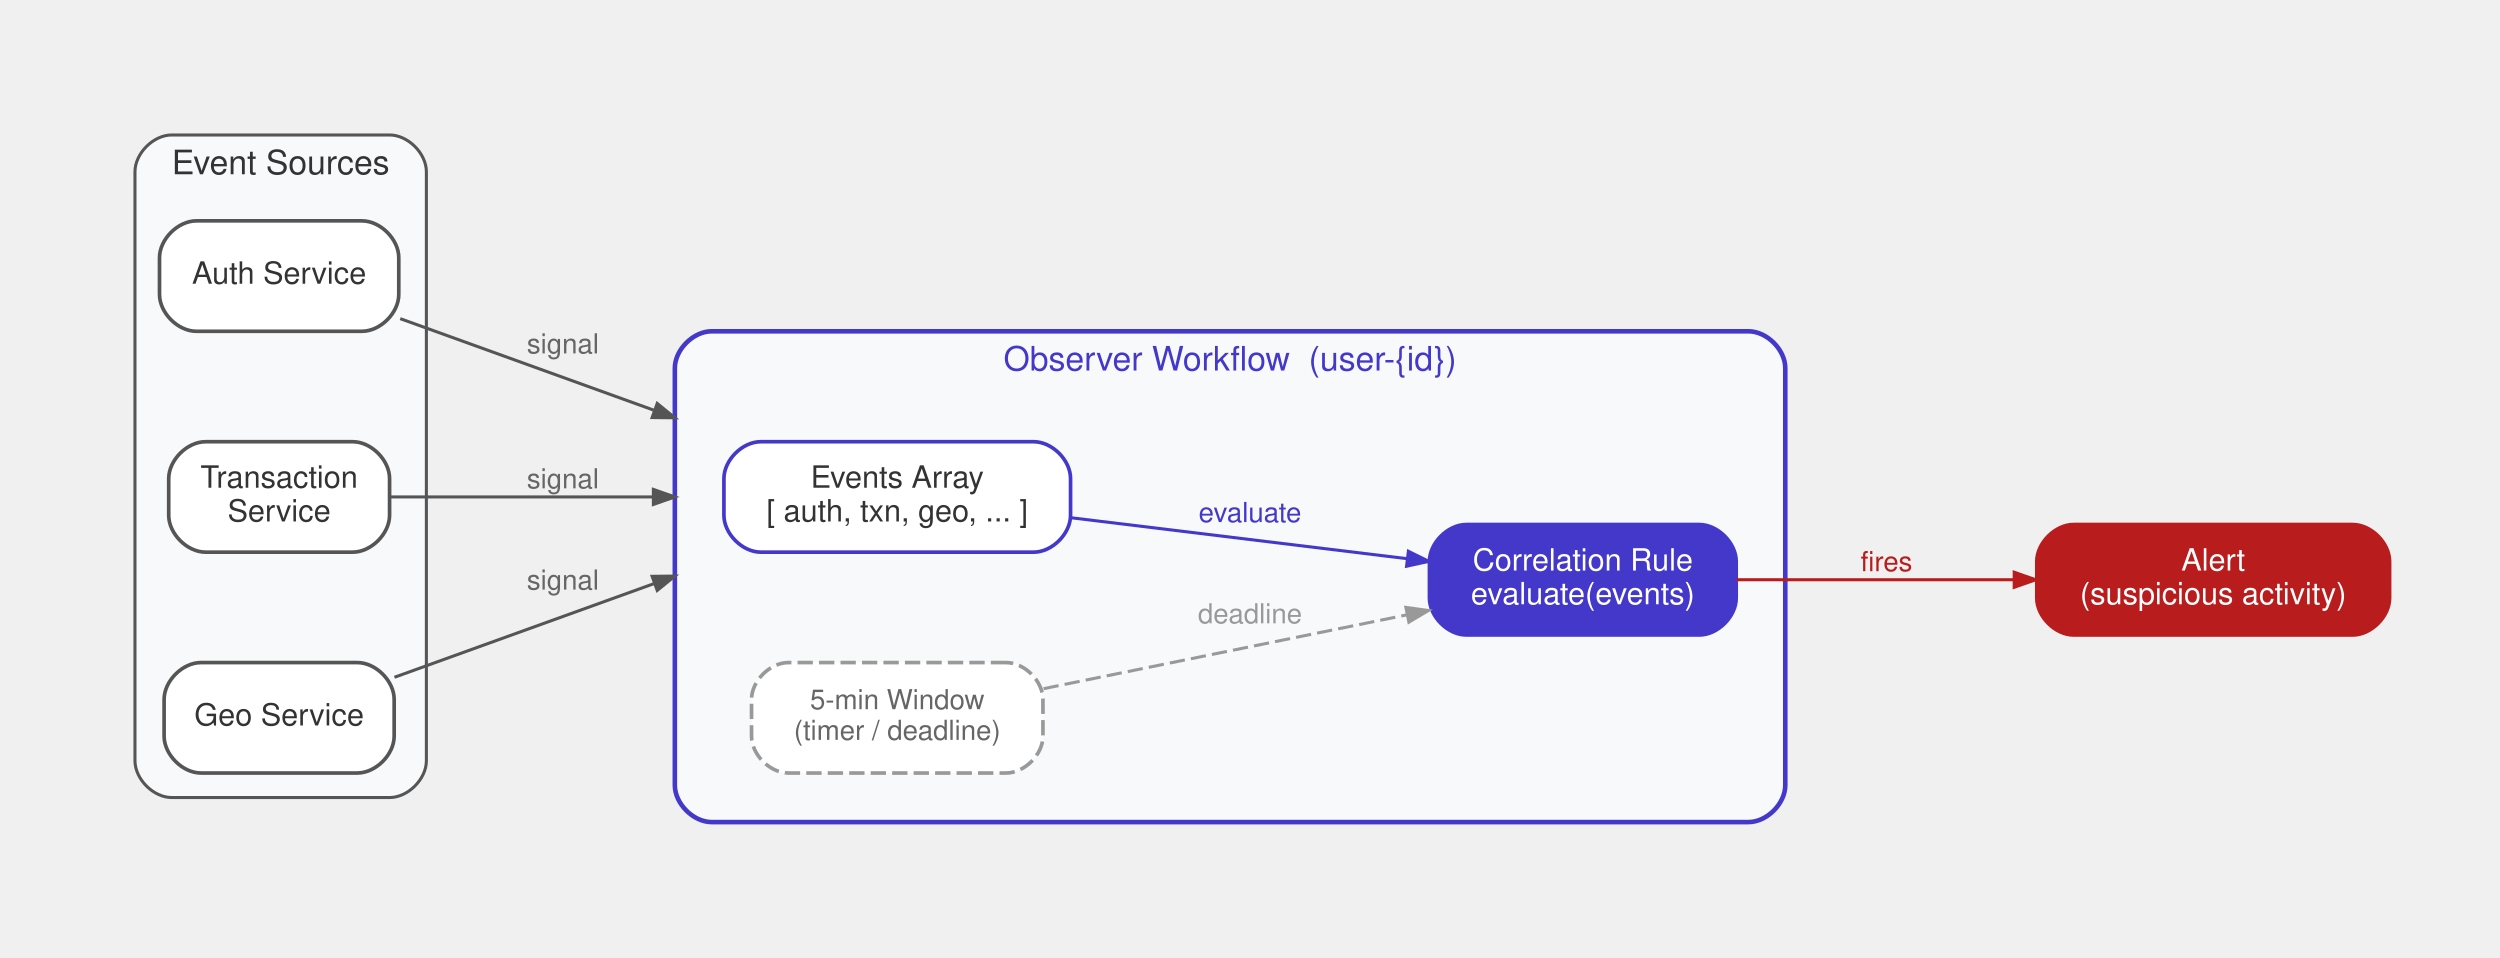
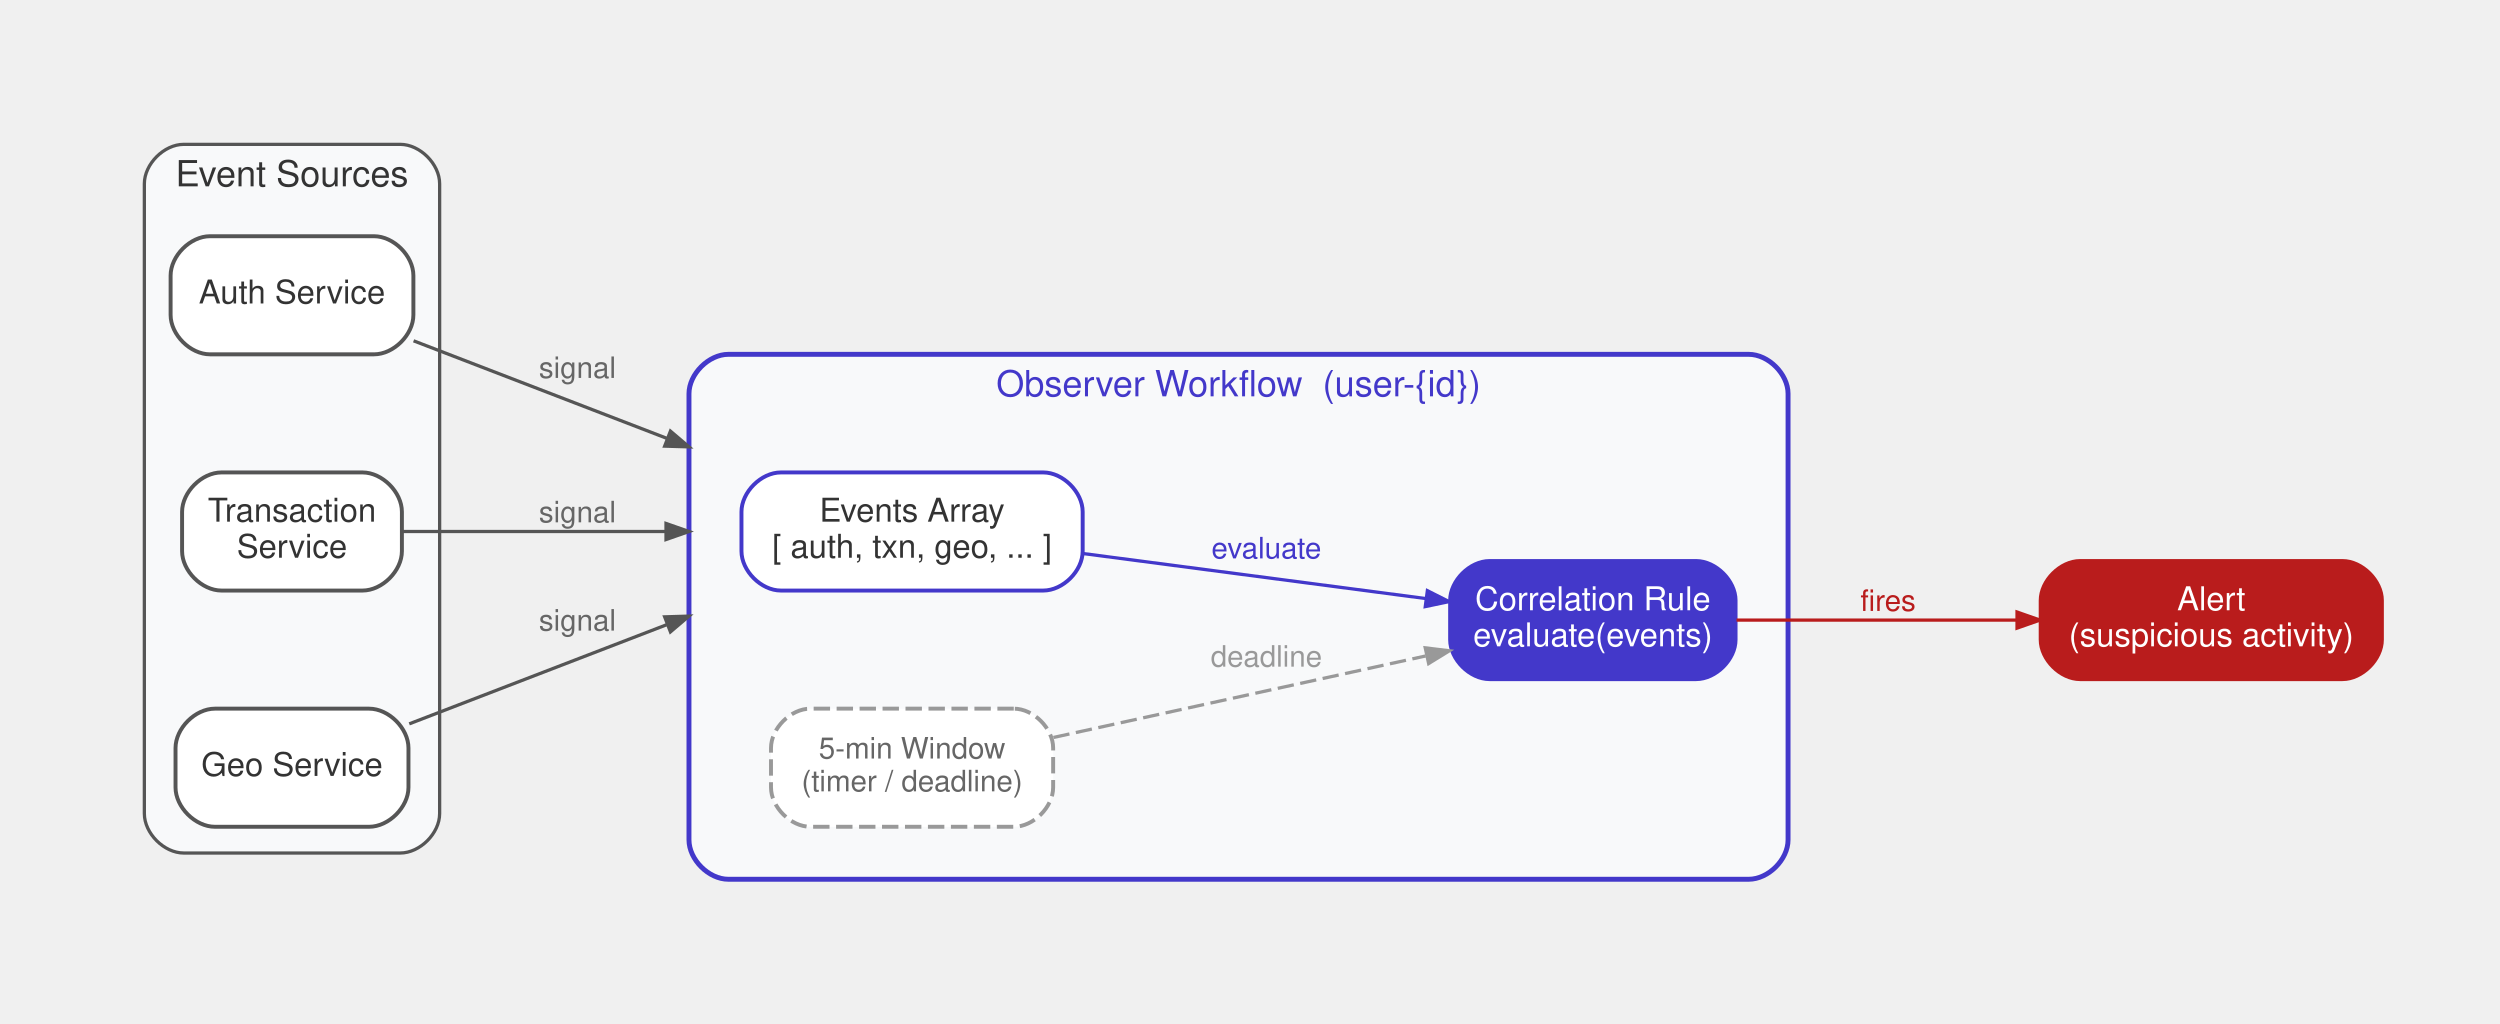
- <svg xmlns="http://www.w3.org/2000/svg" width="815pt" height="312pt" viewBox="0.00 0.00 815.00 312.00">
+ <svg xmlns="http://www.w3.org/2000/svg" width="762pt" height="312pt" viewBox="0.00 0.00 762.00 312.00">
  <g id="graph0" class="graph" transform="scale(1 1) rotate(0) translate(36 276)">
    <g id="clust1" class="cluster">
-       <path fill="#f8f9fa" stroke="#555555" d="M20,-16C20,-16 91,-16 91,-16 97,-16 103,-22 103,-28 103,-28 103,-220 103,-220 103,-226 97,-232 91,-232 91,-232 20,-232 20,-232 14,-232 8,-226 8,-220 8,-220 8,-28 8,-28 8,-22 14,-16 20,-16" />
-       <text text-anchor="middle" x="55.5" y="-219.2" font-family="Helvetica,sans-Serif" font-size="11.00" fill="#333333">Event Sources</text>
+       <path fill="#f8f9fa" stroke="#555555" d="M20,-16C20,-16 86,-16 86,-16 92,-16 98,-22 98,-28 98,-28 98,-220 98,-220 98,-226 92,-232 86,-232 86,-232 20,-232 20,-232 14,-232 8,-226 8,-220 8,-220 8,-28 8,-28 8,-22 14,-16 20,-16" />
+       <text text-anchor="middle" x="53" y="-219.2" font-family="Helvetica,sans-Serif" font-size="11.00" fill="#333333">Event Sources</text>
    </g>
    <g id="clust2" class="cluster">
-       <path fill="#f8f9fa" stroke="#4338ca" stroke-width="1.5" d="M196,-8C196,-8 534,-8 534,-8 540,-8 546,-14 546,-20 546,-20 546,-156 546,-156 546,-162 540,-168 534,-168 534,-168 196,-168 196,-168 190,-168 184,-162 184,-156 184,-156 184,-20 184,-20 184,-14 190,-8 196,-8" />
-       <text text-anchor="middle" x="365" y="-155.2" font-family="Helvetica,sans-Serif" font-size="11.00" fill="#4338ca">Observer Workflow  (user-{id})</text>
+       <path fill="#f8f9fa" stroke="#4338ca" stroke-width="1.5" d="M186,-8C186,-8 497,-8 497,-8 503,-8 509,-14 509,-20 509,-20 509,-156 509,-156 509,-162 503,-168 497,-168 497,-168 186,-168 186,-168 180,-168 174,-162 174,-156 174,-156 174,-20 174,-20 174,-14 180,-8 186,-8" />
+       <text text-anchor="middle" x="341.5" y="-155.2" font-family="Helvetica,sans-Serif" font-size="11.00" fill="#4338ca">Observer Workflow  (user-{id})</text>
    </g>
    <g id="node1" class="node">
-       <path fill="#ffffff" stroke="#555555" stroke-width="1.2" d="M82,-204C82,-204 28,-204 28,-204 22,-204 16,-198 16,-192 16,-192 16,-180 16,-180 16,-174 22,-168 28,-168 28,-168 82,-168 82,-168 88,-168 94,-174 94,-180 94,-180 94,-192 94,-192 94,-198 88,-204 82,-204" />
-       <text text-anchor="middle" x="55" y="-183.5" font-family="Helvetica,sans-Serif" font-size="10.00" fill="#333333">Auth Service</text>
+       <path fill="#ffffff" stroke="#555555" stroke-width="1.2" d="M78,-204C78,-204 28,-204 28,-204 22,-204 16,-198 16,-192 16,-192 16,-180 16,-180 16,-174 22,-168 28,-168 28,-168 78,-168 78,-168 84,-168 90,-174 90,-180 90,-180 90,-192 90,-192 90,-198 84,-204 78,-204" />
+       <text text-anchor="middle" x="53" y="-183.5" font-family="Helvetica,sans-Serif" font-size="10.00" fill="#333333">Auth Service</text>
    </g>
    <g id="node4" class="node">
-       <path fill="#ffffff" stroke="#4338ca" stroke-width="1.2" d="M301,-132C301,-132 212,-132 212,-132 206,-132 200,-126 200,-120 200,-120 200,-108 200,-108 200,-102 206,-96 212,-96 212,-96 301,-96 301,-96 307,-96 313,-102 313,-108 313,-108 313,-120 313,-120 313,-126 307,-132 301,-132" />
-       <text text-anchor="middle" x="256.5" y="-117" font-family="Helvetica,sans-Serif" font-size="10.00" fill="#333333">Events Array</text>
-       <text text-anchor="middle" x="256.5" y="-106" font-family="Helvetica,sans-Serif" font-size="10.00" fill="#333333">[ auth, txn, geo, ... ]</text>
+       <path fill="#ffffff" stroke="#4338ca" stroke-width="1.2" d="M282,-132C282,-132 202,-132 202,-132 196,-132 190,-126 190,-120 190,-120 190,-108 190,-108 190,-102 196,-96 202,-96 202,-96 282,-96 282,-96 288,-96 294,-102 294,-108 294,-108 294,-120 294,-120 294,-126 288,-132 282,-132" />
+       <text text-anchor="middle" x="242" y="-117" font-family="Helvetica,sans-Serif" font-size="10.00" fill="#333333">Events Array</text>
+       <text text-anchor="middle" x="242" y="-106" font-family="Helvetica,sans-Serif" font-size="10.00" fill="#333333">[ auth, txn, geo, ... ]</text>
    </g>
    <g id="edge1" class="edge">
-       <path fill="none" stroke="#555555" d="M94.47,-172.12C117.94,-163.65 148.8,-152.51 177.22,-142.25" />
-       <polygon fill="#555555" stroke="#555555" points="178.25,-144.48 184,-139.8 176.59,-139.88 178.25,-144.48" />
-       <text text-anchor="middle" x="147.5" y="-160.8" font-family="Helvetica,sans-Serif" font-size="9.00" fill="#666666">  signal  </text>
+       <path fill="none" stroke="#555555" d="M90.06,-172.12C111.97,-163.68 140.75,-152.6 167.31,-142.37" />
+       <polygon fill="#555555" stroke="#555555" points="168.35,-144.6 174,-139.8 166.59,-140.02 168.35,-144.6" />
+       <text text-anchor="middle" x="140" y="-160.8" font-family="Helvetica,sans-Serif" font-size="9.00" fill="#666666">  signal  </text>
    </g>
    <g id="node2" class="node">
-       <path fill="#ffffff" stroke="#555555" stroke-width="1.2" d="M79,-132C79,-132 31,-132 31,-132 25,-132 19,-126 19,-120 19,-120 19,-108 19,-108 19,-102 25,-96 31,-96 31,-96 79,-96 79,-96 85,-96 91,-102 91,-108 91,-108 91,-120 91,-120 91,-126 85,-132 79,-132" />
-       <text text-anchor="middle" x="55" y="-117" font-family="Helvetica,sans-Serif" font-size="10.00" fill="#333333">Transaction</text>
-       <text text-anchor="middle" x="55" y="-106" font-family="Helvetica,sans-Serif" font-size="10.00" fill="#333333">Service</text>
+       <path fill="#ffffff" stroke="#555555" stroke-width="1.2" d="M74.5,-132C74.5,-132 31.5,-132 31.5,-132 25.5,-132 19.5,-126 19.5,-120 19.5,-120 19.5,-108 19.5,-108 19.5,-102 25.5,-96 31.5,-96 31.5,-96 74.5,-96 74.5,-96 80.5,-96 86.5,-102 86.5,-108 86.5,-108 86.5,-120 86.5,-120 86.5,-126 80.5,-132 74.5,-132" />
+       <text text-anchor="middle" x="53" y="-117" font-family="Helvetica,sans-Serif" font-size="10.00" fill="#333333">Transaction</text>
+       <text text-anchor="middle" x="53" y="-106" font-family="Helvetica,sans-Serif" font-size="10.00" fill="#333333">Service</text>
    </g>
    <g id="edge2" class="edge">
-       <path fill="none" stroke="#555555" d="M91.21,-114C114.95,-114 147.25,-114 176.92,-114" />
-       <polygon fill="#555555" stroke="#555555" points="177,-116.45 184,-114 177,-111.55 177,-116.45" />
-       <text text-anchor="middle" x="147.5" y="-116.8" font-family="Helvetica,sans-Serif" font-size="9.00" fill="#666666">  signal  </text>
+       <path fill="none" stroke="#555555" d="M86.57,-114C108.77,-114 139.08,-114 166.97,-114" />
+       <polygon fill="#555555" stroke="#555555" points="167,-116.45 174,-114 167,-111.55 167,-116.45" />
+       <text text-anchor="middle" x="140" y="-116.8" font-family="Helvetica,sans-Serif" font-size="9.00" fill="#666666">  signal  </text>
    </g>
    <g id="node3" class="node">
-       <path fill="#ffffff" stroke="#555555" stroke-width="1.2" d="M80.5,-60C80.5,-60 29.5,-60 29.5,-60 23.5,-60 17.5,-54 17.5,-48 17.5,-48 17.5,-36 17.5,-36 17.5,-30 23.5,-24 29.5,-24 29.5,-24 80.5,-24 80.5,-24 86.5,-24 92.5,-30 92.5,-36 92.5,-36 92.5,-48 92.5,-48 92.5,-54 86.5,-60 80.5,-60" />
-       <text text-anchor="middle" x="55" y="-39.5" font-family="Helvetica,sans-Serif" font-size="10.00" fill="#333333">Geo Service</text>
+       <path fill="#ffffff" stroke="#555555" stroke-width="1.2" d="M76.5,-60C76.5,-60 29.5,-60 29.5,-60 23.5,-60 17.5,-54 17.5,-48 17.5,-48 17.5,-36 17.5,-36 17.5,-30 23.5,-24 29.5,-24 29.5,-24 76.5,-24 76.5,-24 82.5,-24 88.5,-30 88.5,-36 88.5,-36 88.5,-48 88.5,-48 88.5,-54 82.5,-60 76.5,-60" />
+       <text text-anchor="middle" x="53" y="-39.5" font-family="Helvetica,sans-Serif" font-size="10.00" fill="#333333">Geo Service</text>
    </g>
    <g id="edge3" class="edge">
-       <path fill="none" stroke="#555555" d="M92.59,-55.21C116.33,-63.77 148.18,-75.27 177.42,-85.82" />
-       <polygon fill="#555555" stroke="#555555" points="176.59,-88.12 184,-88.2 178.25,-83.52 176.59,-88.12" />
-       <text text-anchor="middle" x="147.5" y="-83.8" font-family="Helvetica,sans-Serif" font-size="9.00" fill="#666666">  signal  </text>
+       <path fill="none" stroke="#555555" d="M88.74,-55.37C110.77,-63.86 140.13,-75.16 167.18,-85.58" />
+       <polygon fill="#555555" stroke="#555555" points="166.59,-87.98 174,-88.21 168.35,-83.4 166.59,-87.98" />
+       <text text-anchor="middle" x="140" y="-83.8" font-family="Helvetica,sans-Serif" font-size="9.00" fill="#666666">  signal  </text>
    </g>
    <g id="node6" class="node">
-       <path fill="#4338ca" stroke="#4338ca" stroke-width="1.2" d="M518,-105C518,-105 442,-105 442,-105 436,-105 430,-99 430,-93 430,-93 430,-81 430,-81 430,-75 436,-69 442,-69 442,-69 518,-69 518,-69 524,-69 530,-75 530,-81 530,-81 530,-93 530,-93 530,-99 524,-105 518,-105" />
-       <text text-anchor="middle" x="480" y="-90" font-family="Helvetica,sans-Serif" font-size="10.00" fill="#ffffff">Correlation Rule</text>
-       <text text-anchor="middle" x="480" y="-79" font-family="Helvetica,sans-Serif" font-size="10.00" fill="#ffffff">evaluate(events)</text>
+       <path fill="#4338ca" stroke="#4338ca" stroke-width="1.2" d="M481,-105C481,-105 418,-105 418,-105 412,-105 406,-99 406,-93 406,-93 406,-81 406,-81 406,-75 412,-69 418,-69 418,-69 481,-69 481,-69 487,-69 493,-75 493,-81 493,-81 493,-93 493,-93 493,-99 487,-105 481,-105" />
+       <text text-anchor="middle" x="449.5" y="-90" font-family="Helvetica,sans-Serif" font-size="10.00" fill="#ffffff">Correlation Rule</text>
+       <text text-anchor="middle" x="449.5" y="-79" font-family="Helvetica,sans-Serif" font-size="10.00" fill="#ffffff">evaluate(events)</text>
    </g>
    <g id="edge5" class="edge">
-       <path fill="none" stroke="#4338ca" d="M313.11,-107.22C346.61,-103.14 389.14,-97.95 422.76,-93.86" />
-       <polygon fill="#4338ca" stroke="#4338ca" points="423.13,-96.28 429.79,-93 422.54,-91.41 423.13,-96.28" />
-       <text text-anchor="middle" x="371.5" y="-105.8" font-family="Helvetica,sans-Serif" font-size="9.00" fill="#4338ca">  evaluate  </text>
+       <path fill="none" stroke="#4338ca" d="M294.06,-107.29C326,-103.09 366.95,-97.72 398.65,-93.55" />
+       <polygon fill="#4338ca" stroke="#4338ca" points="399.06,-95.97 405.68,-92.63 398.42,-91.11 399.06,-95.97" />
+       <text text-anchor="middle" x="350" y="-105.8" font-family="Helvetica,sans-Serif" font-size="9.00" fill="#4338ca">  evaluate  </text>
    </g>
    <g id="node5" class="node">
-       <path fill="#ffffff" stroke="#999999" stroke-width="1.2" stroke-dasharray="5,2" d="M292,-60C292,-60 221,-60 221,-60 215,-60 209,-54 209,-48 209,-48 209,-36 209,-36 209,-30 215,-24 221,-24 221,-24 292,-24 292,-24 298,-24 304,-30 304,-36 304,-36 304,-48 304,-48 304,-54 298,-60 292,-60" />
-       <text text-anchor="middle" x="256.5" y="-44.8" font-family="Helvetica,sans-Serif" font-size="9.00" fill="#666666">5-min Window</text>
-       <text text-anchor="middle" x="256.5" y="-34.8" font-family="Helvetica,sans-Serif" font-size="9.00" fill="#666666">(timer / deadline)</text>
+       <path fill="#ffffff" stroke="#999999" stroke-width="1.2" stroke-dasharray="5,2" d="M273,-60C273,-60 211,-60 211,-60 205,-60 199,-54 199,-48 199,-48 199,-36 199,-36 199,-30 205,-24 211,-24 211,-24 273,-24 273,-24 279,-24 285,-30 285,-36 285,-36 285,-48 285,-48 285,-54 279,-60 273,-60" />
+       <text text-anchor="middle" x="242" y="-44.8" font-family="Helvetica,sans-Serif" font-size="9.00" fill="#666666">5-min Window</text>
+       <text text-anchor="middle" x="242" y="-34.8" font-family="Helvetica,sans-Serif" font-size="9.00" fill="#666666">(timer / deadline)</text>
    </g>
    <g id="edge4" class="edge">
-       <path fill="none" stroke="#999999" stroke-dasharray="5,2" d="M304.2,-51.49C338.71,-58.5 385.86,-68.08 422.49,-75.52" />
-       <polygon fill="#999999" stroke="#999999" points="422.32,-77.99 429.67,-76.98 423.3,-73.18 422.32,-77.99" />
-       <text text-anchor="middle" x="371.5" y="-72.8" font-family="Helvetica,sans-Serif" font-size="9.00" fill="#999999">  deadline  </text>
+       <path fill="none" stroke="#999999" stroke-dasharray="5,2" d="M285.08,-51.22C317.97,-58.42 363.78,-68.45 398.53,-76.06" />
+       <polygon fill="#999999" stroke="#999999" points="398.41,-78.54 405.77,-77.64 399.45,-73.75 398.41,-78.54" />
+       <text text-anchor="middle" x="350" y="-72.8" font-family="Helvetica,sans-Serif" font-size="9.00" fill="#999999">  deadline  </text>
    </g>
    <g id="node7" class="node">
-       <path fill="#b91c1c" stroke="#b91c1c" stroke-width="1.2" d="M731,-105C731,-105 640,-105 640,-105 634,-105 628,-99 628,-93 628,-93 628,-81 628,-81 628,-75 634,-69 640,-69 640,-69 731,-69 731,-69 737,-69 743,-75 743,-81 743,-81 743,-93 743,-93 743,-99 737,-105 731,-105" />
-       <text text-anchor="middle" x="685.5" y="-90" font-family="Helvetica,sans-Serif" font-size="10.00" fill="#ffffff">Alert</text>
-       <text text-anchor="middle" x="685.5" y="-79" font-family="Helvetica,sans-Serif" font-size="10.00" fill="#ffffff">(suspicious activity)</text>
+       <path fill="#b91c1c" stroke="#b91c1c" stroke-width="1.2" d="M678,-105C678,-105 598,-105 598,-105 592,-105 586,-99 586,-93 586,-93 586,-81 586,-81 586,-75 592,-69 598,-69 598,-69 678,-69 678,-69 684,-69 690,-75 690,-81 690,-81 690,-93 690,-93 690,-99 684,-105 678,-105" />
+       <text text-anchor="middle" x="638" y="-90" font-family="Helvetica,sans-Serif" font-size="10.00" fill="#ffffff">Alert</text>
+       <text text-anchor="middle" x="638" y="-79" font-family="Helvetica,sans-Serif" font-size="10.00" fill="#ffffff">(suspicious activity)</text>
    </g>
    <g id="edge6" class="edge">
-       <path fill="none" stroke="#b91c1c" d="M530,-87C557.11,-87 591.12,-87 620.32,-87" />
-       <polygon fill="#b91c1c" stroke="#b91c1c" points="620.63,-89.45 627.63,-87 620.63,-84.55 620.63,-89.45" />
-       <text text-anchor="middle" x="579" y="-89.8" font-family="Helvetica,sans-Serif" font-size="9.00" fill="#b91c1c">  fires  </text>
+       <path fill="none" stroke="#b91c1c" d="M493.29,-87C518.56,-87 550.91,-87 578.51,-87" />
+       <polygon fill="#b91c1c" stroke="#b91c1c" points="578.79,-89.45 585.79,-87 578.79,-84.55 578.79,-89.45" />
+       <text text-anchor="middle" x="539.5" y="-89.8" font-family="Helvetica,sans-Serif" font-size="9.00" fill="#b91c1c">  fires  </text>
    </g>
  </g>
</svg>
